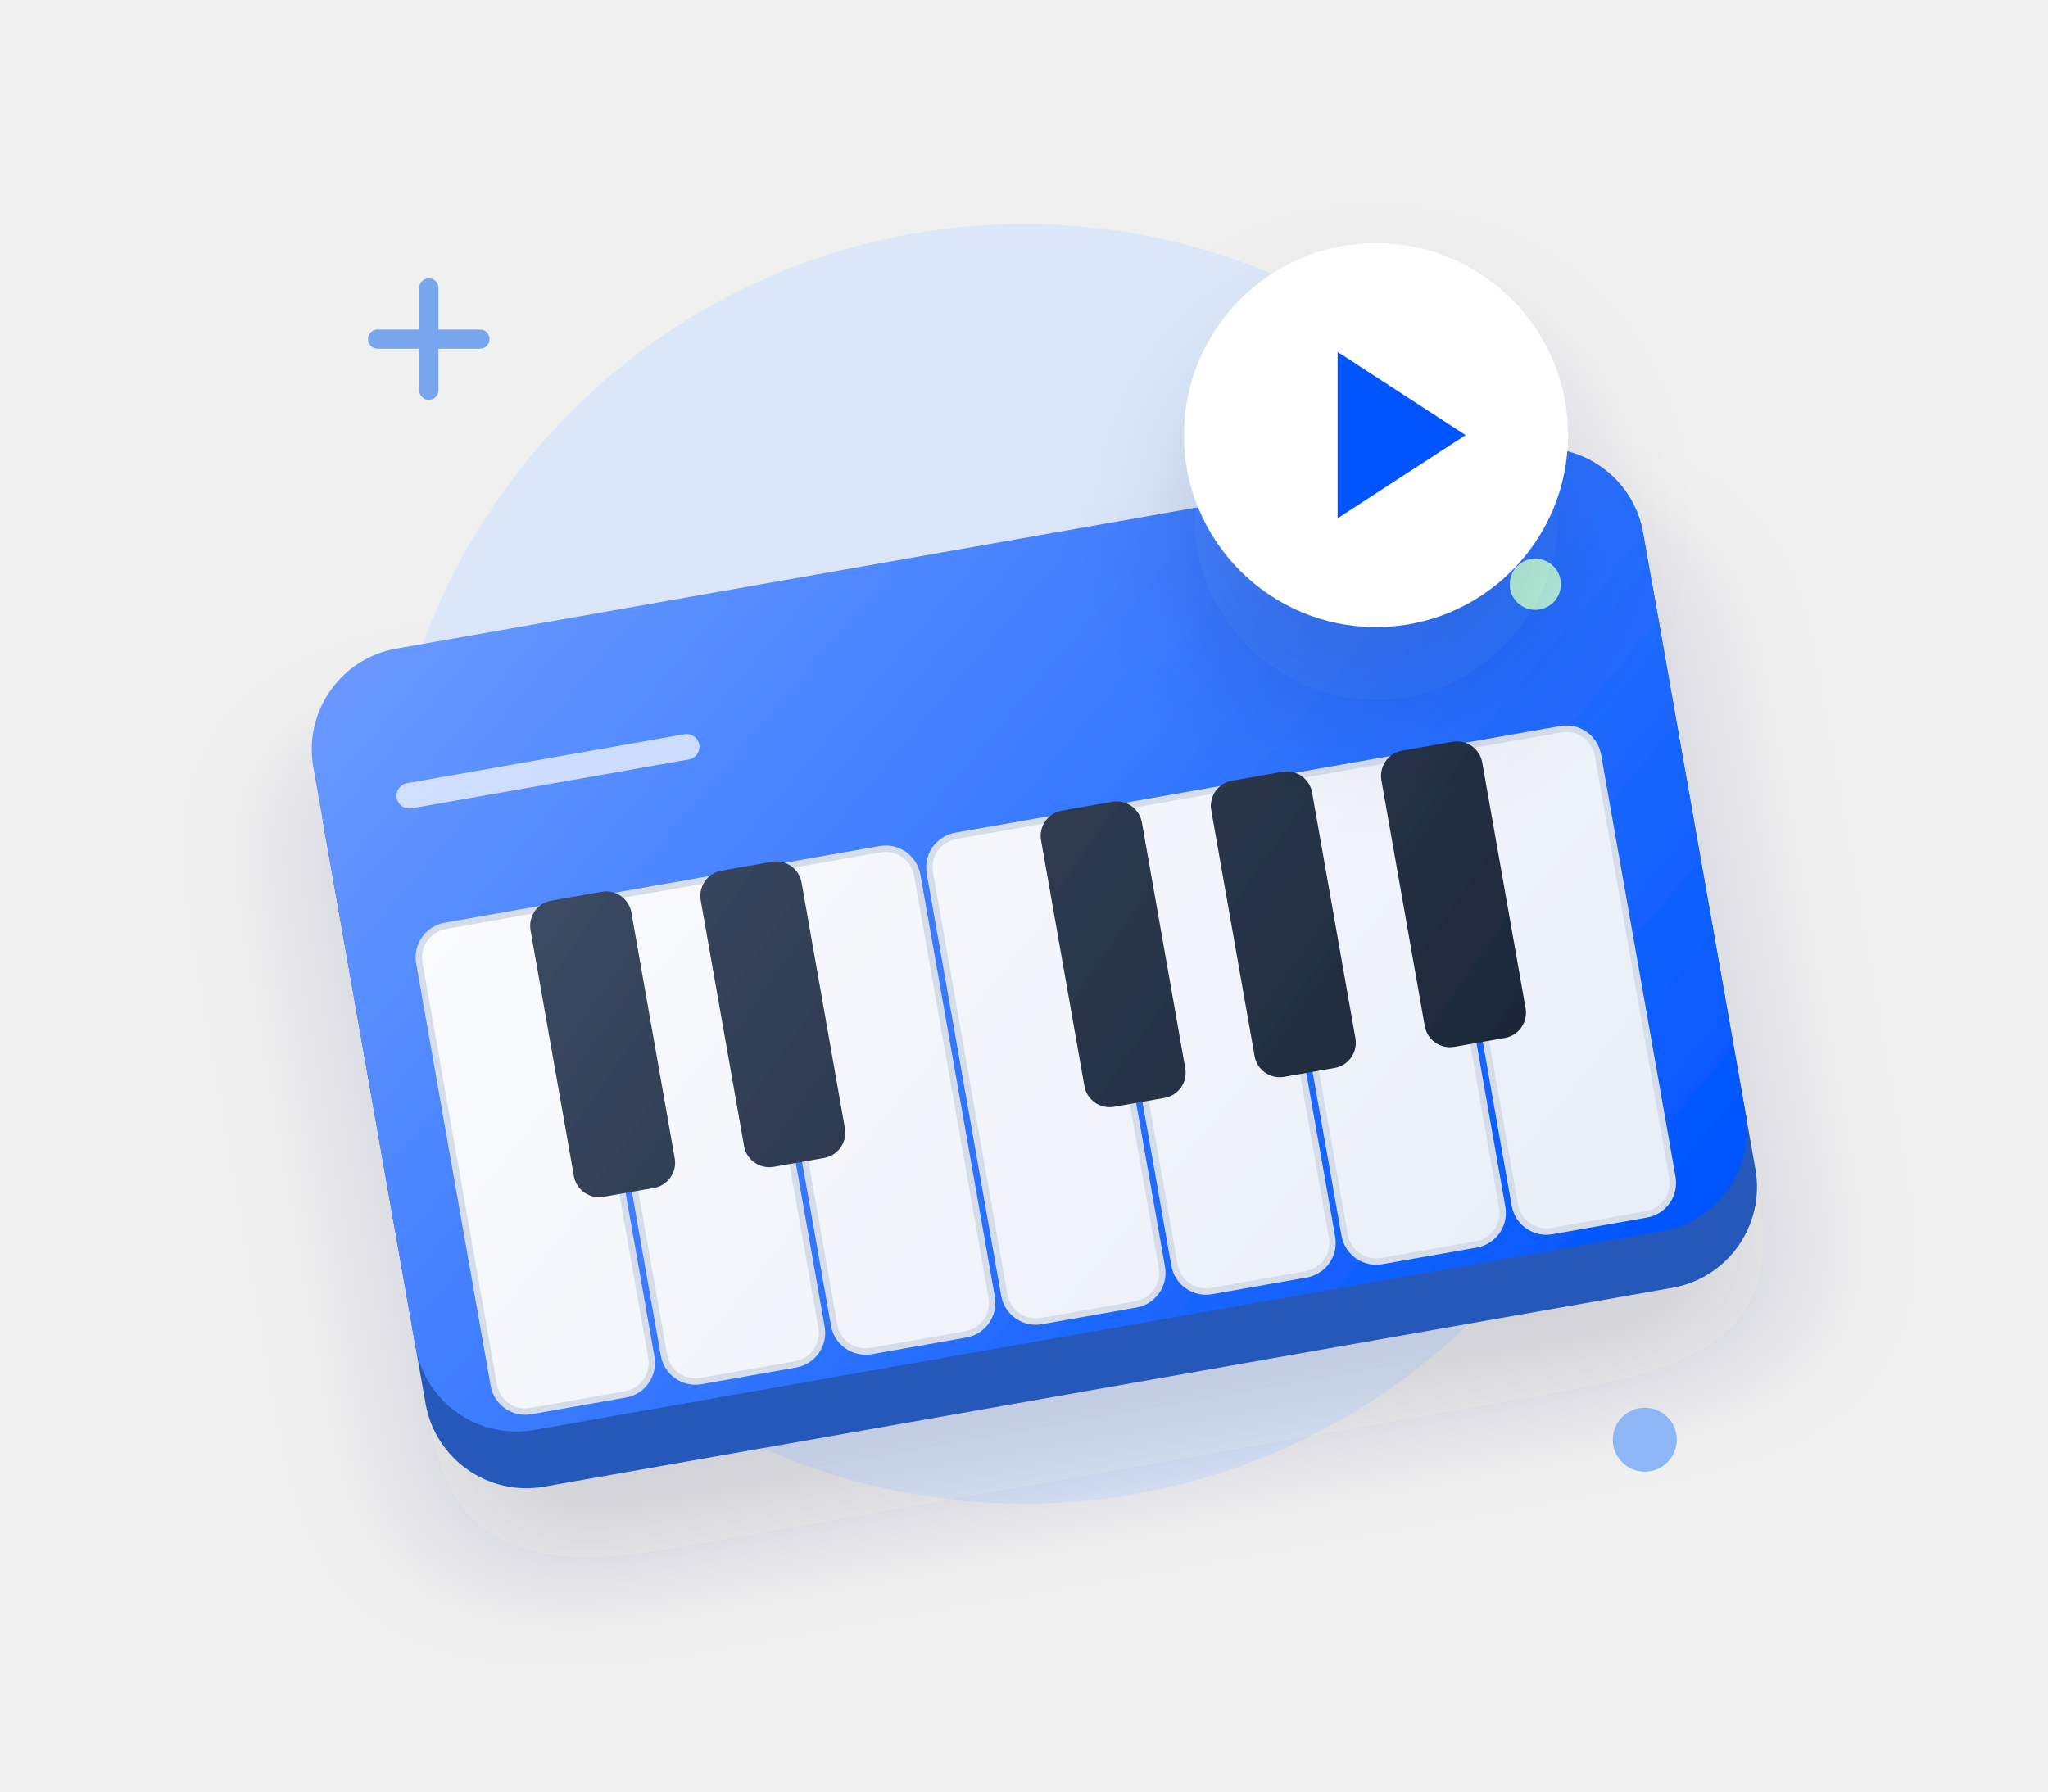
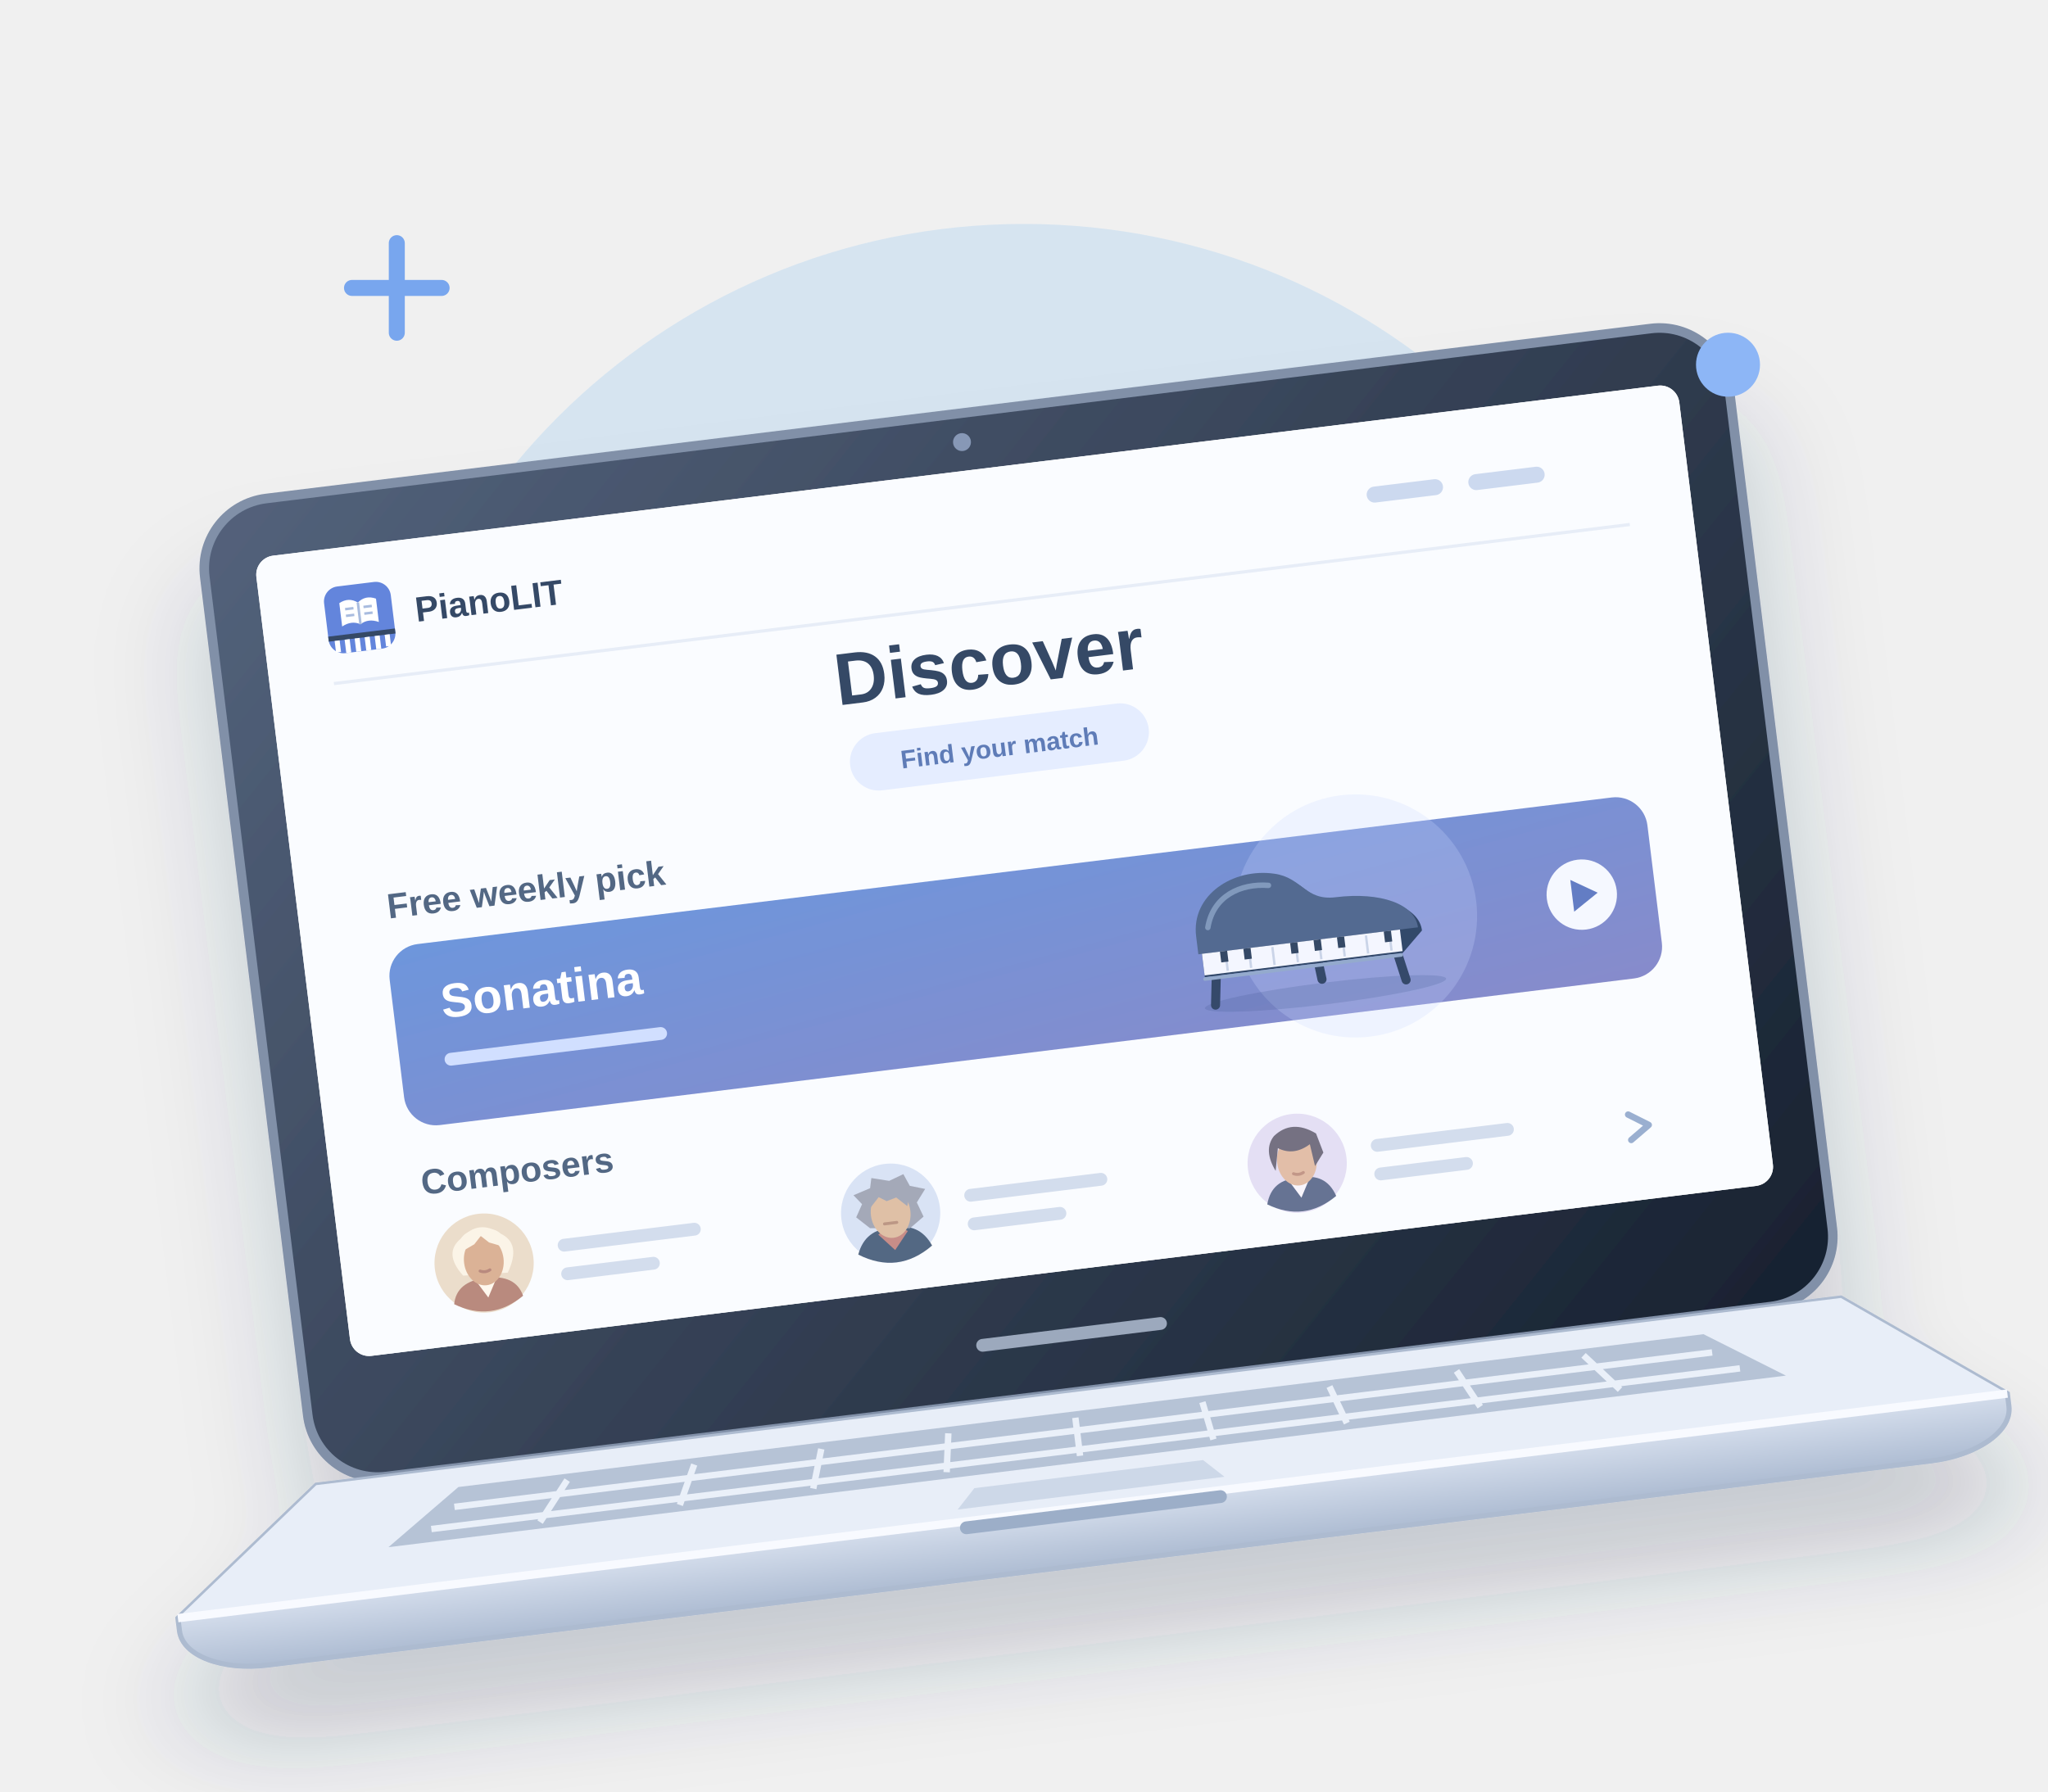
<svg xmlns="http://www.w3.org/2000/svg" width="320" height="280" viewBox="0 0 320 280" fill="none">
  <defs>
-     <filter id="shadow" x="-50%" y="-50%" width="200%" height="220%">
-       <feDropShadow dx="0" dy="13" stdDeviation="10" flood-color="#28385C" flood-opacity=".16" />
+     <filter id="shadow" x="-40%" y="-30%" width="180%" height="180%">
+       <feDropShadow dx="0" dy="12" stdDeviation="8" flood-color="#28385C" flood-opacity=".2" />
    </filter>
-     <linearGradient id="white" x1="70" y1="50" x2="235" y2="240" gradientUnits="userSpaceOnUse">
-       <stop stop-color="#fff" />
-       <stop offset="1" stop-color="#E8EDF7" />
-     </linearGradient>
-     <linearGradient id="blue" x1="80" y1="50" x2="230" y2="230" gradientUnits="userSpaceOnUse">
-       <stop stop-color="#719EFF" />
-       <stop offset="1" stop-color="#0055FE" />
-     </linearGradient>
-     <linearGradient id="ink" x1="80" y1="80" x2="220" y2="220" gradientUnits="userSpaceOnUse">
-       <stop stop-color="#43536F" />
+     <linearGradient id="frame" x1="65" y1="50" x2="250" y2="240" gradientUnits="userSpaceOnUse">
+       <stop stop-color="#52617A" />
      <stop offset="1" stop-color="#182231" />
    </linearGradient>
+     <linearGradient id="silver" x1="160" y1="216" x2="160" y2="246" gradientUnits="userSpaceOnUse">
+       <stop stop-color="#F9FBFF" />
+       <stop offset=".6" stop-color="#DCE4F1" />
+       <stop offset="1" stop-color="#AAB9D0" />
+     </linearGradient>
+     <linearGradient id="phone-edge" x1="100" y1="20" x2="225" y2="260" gradientUnits="userSpaceOnUse">
+       <stop stop-color="#E2DEF6" />
+       <stop offset=".4" stop-color="#8C88AB" />
+       <stop offset="1" stop-color="#BDB5E1" />
+     </linearGradient>
+     <clipPath id="laptop-screen">
+       <rect x="48" y="73" width="224" height="126" rx="3" />
+     </clipPath>
+     <clipPath id="phone-screen">
+       <rect x="106" y="26" width="108" height="235.38" rx="20" />
+     </clipPath>
+     <linearGradient id="screen-blue" x1="0" y1="0" x2="1" y2="1">
+       <stop stop-color="#6D96DC" />
+       <stop offset="1" stop-color="#878BCB" />
+     </linearGradient>
+     <symbol id="app-mark" viewBox="0 0 40 40">
+       <rect width="40" height="40" rx="9" fill="#6385DC" />
+       <path d="M9 10Q15 7 20 11Q25 7 31 10V24Q25 21 20 24Q15 21 9 24Z" fill="white" />
+       <path d="M20 11V24M12 14H17M23 14H28M12 18H17M23 18H28" stroke="#A9BCDF" stroke-width="1.5" />
+       <path d="M0 29H40V32H0Z" fill="#344866" />
+       <path d="M5 32V39M11 32V40M17 32V40M23 32V40M29 32V40M35 32V39" stroke="white" stroke-width="3" />
+     </symbol>
+     <symbol id="grand-piano" viewBox="0 0 180 90">
+       <ellipse cx="94" cy="81" rx="67" ry="6" fill="#344C83" opacity=".18" />
+       <path d="M37 53L33 80M134 53L139 79M91 51L93 73" stroke="#35486B" stroke-width="5" stroke-linecap="round" />
+       <path d="M29 43C29 20 54 8 76 14C91 18 91 31 108 31C133 31 151 40 151 53L139 64H29Z" fill="#33486B" />
+       <path d="M27 41C27 18 52 6 74 12C89 16 89 29 106 29C131 29 149 38 149 51H27Z" fill="#526A91" />
+       <path d="M34 37C39 20 55 15 70 18" stroke="#8199BC" stroke-width="3" stroke-linecap="round" />
+       <path d="M29 51H139V63H29Z" fill="#F4F6FF" />
+       <path d="M42 52V62M55 52V62M68 52V62M81 52V62M94 52V62M107 52V62M120 52V62M133 52V62" stroke="#CAD4E8" stroke-width="1.3" />
+       <path d="M41 51V57M54 51V57M80 51V57M93 51V57M106 51V57M132 51V57" stroke="#344866" stroke-width="4" />
+       <path d="M29 65H138" stroke="#94AACD" stroke-width="2" stroke-linecap="round" />
+     </symbol>
+     <symbol id="composer-wig" viewBox="0 0 40 40">
+       <circle cx="20" cy="20" r="20" fill="#EBDDCB" />
+       <path d="M6 35Q8 26 20 26Q32 26 34 35Q20 44 6 35Z" fill="#B98A7E" />
+       <path d="M11 24Q4 14 12 9Q20 2 28 9Q36 14 29 25Z" fill="#FBF4E7" />
+       <path d="M16 27L20 34L24 27" fill="#FFF8EE" />
+       <ellipse cx="20" cy="19" rx="8" ry="10" fill="#DBB296" />
+       <path d="M10 15Q11 5 20 7Q29 5 30 15L23 12L20 9L17 12Z" fill="#FBF4E7" />
+       <path d="M18 23Q20 24 22 23" stroke="#B98A7E" stroke-width="1.2" stroke-linecap="round" />
+     </symbol>
+     <symbol id="composer-wild" viewBox="0 0 40 40">
+       <circle cx="20" cy="20" r="20" fill="#D9E3F5" />
+       <path d="M5 35Q9 25 20 26Q31 25 35 35Q20 45 5 35Z" fill="#536783" />
+       <path d="M11 25L6 20L9 15L6 11L13 9L14 5L21 7L27 5L29 10L35 12L31 17L33 23L27 27Z" fill="#A4A9B8" />
+       <path d="M14 28L20 35L26 28L23 26H17Z" fill="#C78D88" />
+       <ellipse cx="20" cy="20" rx="8" ry="10" fill="#DFC0A6" />
+       <path d="M11 18L13 10L21 9L29 12L27 18L23 14L19 15L16 13Z" fill="#A4A9B8" />
+       <path d="M17 24H22" stroke="#BC9785" stroke-width="1.2" stroke-linecap="round" />
+     </symbol>
+     <symbol id="composer-swept" viewBox="0 0 40 40">
+       <circle cx="20" cy="20" r="20" fill="#E4DFF4" />
+       <path d="M6 35Q9 25 20 26Q31 25 34 35Q20 44 6 35Z" fill="#667393" />
+       <path d="M16 27L20 34L24 27" fill="#F8F5FC" />
+       <ellipse cx="20" cy="19" rx="8" ry="10" fill="#E2BEA8" />
+       <path d="M11 22Q7 13 12 8Q20 2 29 9L31 17L27 22L26 13Q19 17 13 13Z" fill="#747182" />
+       <path d="M18 24Q20 25 22 24" stroke="#C29788" stroke-width="1.2" stroke-linecap="round" />
+     </symbol>
  </defs>
-   <circle cx="160" cy="135" r="100" fill="#CFE3FF" opacity=".6" />
-   <g transform="rotate(-10 160 145)" filter="url(#shadow)">
-     <rect x="55" y="94" width="211" height="124" rx="16" fill="#2859BA" />
-     <rect x="55" y="85" width="211" height="124" rx="16" fill="url(#blue)" />
-     <path d="M69 108H113" stroke="#fff" stroke-opacity=".7" stroke-width="4" stroke-linecap="round" />
-     <circle cx="248" cy="106" r="4" fill="#B5F0DA" />
-     <rect x="66" y="129" width="25" height="77" rx="5" fill="url(#white)" stroke="#D5DDEB" />
-     <rect x="93" y="129" width="25" height="77" rx="5" fill="url(#white)" stroke="#D5DDEB" />
-     <rect x="120" y="129" width="25" height="77" rx="5" fill="url(#white)" stroke="#D5DDEB" />
-     <rect x="147" y="129" width="25" height="77" rx="5" fill="url(#white)" stroke="#D5DDEB" />
-     <rect x="174" y="129" width="25" height="77" rx="5" fill="url(#white)" stroke="#D5DDEB" />
-     <rect x="201" y="129" width="25" height="77" rx="5" fill="url(#white)" stroke="#D5DDEB" />
-     <rect x="228" y="129" width="25" height="77" rx="5" fill="url(#white)" stroke="#D5DDEB" />
-     <rect x="84" y="128" width="16" height="47" rx="4" fill="url(#ink)" />
-     <rect x="111" y="128" width="16" height="47" rx="4" fill="url(#ink)" />
-     <rect x="165" y="128" width="16" height="47" rx="4" fill="url(#ink)" />
-     <rect x="192" y="128" width="16" height="47" rx="4" fill="url(#ink)" />
-     <rect x="219" y="128" width="16" height="47" rx="4" fill="url(#ink)" />
+   <circle cx="160" cy="138" r="103" fill="#6CB5F2" opacity=".2" />
+   <g transform="rotate(-7 160 148)" filter="url(#shadow)">
+     <rect x="40" y="64" width="240" height="154" rx="11" fill="url(#frame)" stroke="#8190A8" stroke-width="1.5" />
+     <circle cx="160" cy="68.5" r="1.4" fill="#8798B6" />
+     <rect x="48" y="73" width="224" height="126" rx="3" fill="white" />
+     <g clip-path="url(#laptop-screen)">
+       <svg x="48" y="73" width="224" height="126" viewBox="0 0 448 252" font-family="Arial, sans-serif">
+         <rect width="448" height="252" fill="#FAFCFF" />
+         <use href="#app-mark" x="20" y="12" width="21" height="21" />
+         <text x="48" y="26" fill="#344866" font-size="11" font-weight="700">PianoLIT</text>
+         <path d="M350 23H369M382 23H401" stroke="#CCD9EF" stroke-width="5" stroke-linecap="round" />
+         <path d="M20 42H428" stroke="#E7EDF7" />
+         <text x="224" y="68" text-anchor="middle" fill="#344866" font-size="23" font-weight="700">Discover</text>
+         <rect x="177" y="78" width="94" height="18" rx="9" fill="#E5EDFF" />
+         <text x="224" y="90" text-anchor="middle" fill="#5E7CB7" font-size="8" font-weight="700">Find your match</text>
+         <text x="28" y="117" fill="#526784" font-size="11" font-weight="700">Free weekly pick</text>
+         <rect x="26" y="126" width="396" height="57" rx="10" fill="url(#screen-blue)" />
+         <circle cx="328" cy="153" r="38" fill="#CAD8FF" opacity=".25" />
+         <text x="41" y="150" fill="white" font-size="15" font-weight="700">Sonatina</text>
+         <path d="M42 163H108" stroke="#D1DFFF" stroke-width="4" stroke-linecap="round" />
+         <use href="#grand-piano" x="262" y="130" width="103" height="51" />
+         <circle cx="399" cy="155" r="11" fill="#F5F8FF" />
+         <path d="M396 150L404 155L396 160Z" fill="#647DC4" />
+         <text x="28" y="204" fill="#526784" font-size="11" font-weight="700">Composers</text>
+         <use href="#composer-wig" x="29" y="212" width="31" height="31" />
+         <path d="M70 225H111M70 234H97" stroke="#D3DDED" stroke-width="4" stroke-linecap="round" />
+         <use href="#composer-wild" x="157" y="212" width="31" height="31" />
+         <path d="M198 225H239M198 234H225" stroke="#D3DDED" stroke-width="4" stroke-linecap="round" />
+         <use href="#composer-swept" x="285" y="212" width="31" height="31" />
+         <path d="M326 225H367M326 234H353" stroke="#D3DDED" stroke-width="4" stroke-linecap="round" />
+         <path d="M405 225L411 229L405 233" stroke="#9AAFD0" stroke-width="2" stroke-linecap="round" stroke-linejoin="round" />
+       </svg>
+     </g>
+     <path d="M146 209H174" stroke="#9CA9BD" stroke-width="2" stroke-linecap="round" />
+     <path d="M40 218H280L304 236V238C304 242 298 245 291 245H29C22 245 16 242 16 238V236L40 218Z" fill="url(#silver)" stroke="#ADBBD0" stroke-width=".8" />
+     <path d="M40 218H280L304 236H16L40 218Z" fill="#E8EEF8" />
+     <path d="M62 221H258L270 229H50L62 221Z" fill="#B6C3D6" />
+     <path d="M61 224H259M57 227H263M79 222L74 228M99 222L96 228M119 222L117 228M139 222L138 228M159 222V228M179 222L180 228M199 222L201 228M219 222L222 228M239 222L244 228" stroke="#EAF0F9" stroke-width="1" />
+     <path d="M142 231H178L181 234H139L142 231Z" fill="#CDD8E8" />
+     <path d="M16 236H304" stroke="#F8FAFF" stroke-width="1.3" />
+     <path d="M140 237H180" stroke="#9CAEC8" stroke-width="2" stroke-linecap="round" />
  </g>
-   <g filter="url(#shadow)">
-     <circle cx="215" cy="68" r="30" fill="#fff" />
-     <path d="M209 55L229 68L209 81V55Z" fill="#0055FE" />
-   </g>
-   <path d="M67 61V45M59 53H75" stroke="#78A6EE" stroke-width="3" stroke-linecap="round" />
-   <circle cx="257" cy="225" r="5" fill="#8DB6F6" />
+   <path d="M62 52V38M55 45H69" stroke="#78A6EE" stroke-width="2.5" stroke-linecap="round" />
+   <circle cx="270" cy="57" r="5" fill="#8DB6F6" />
</svg>
